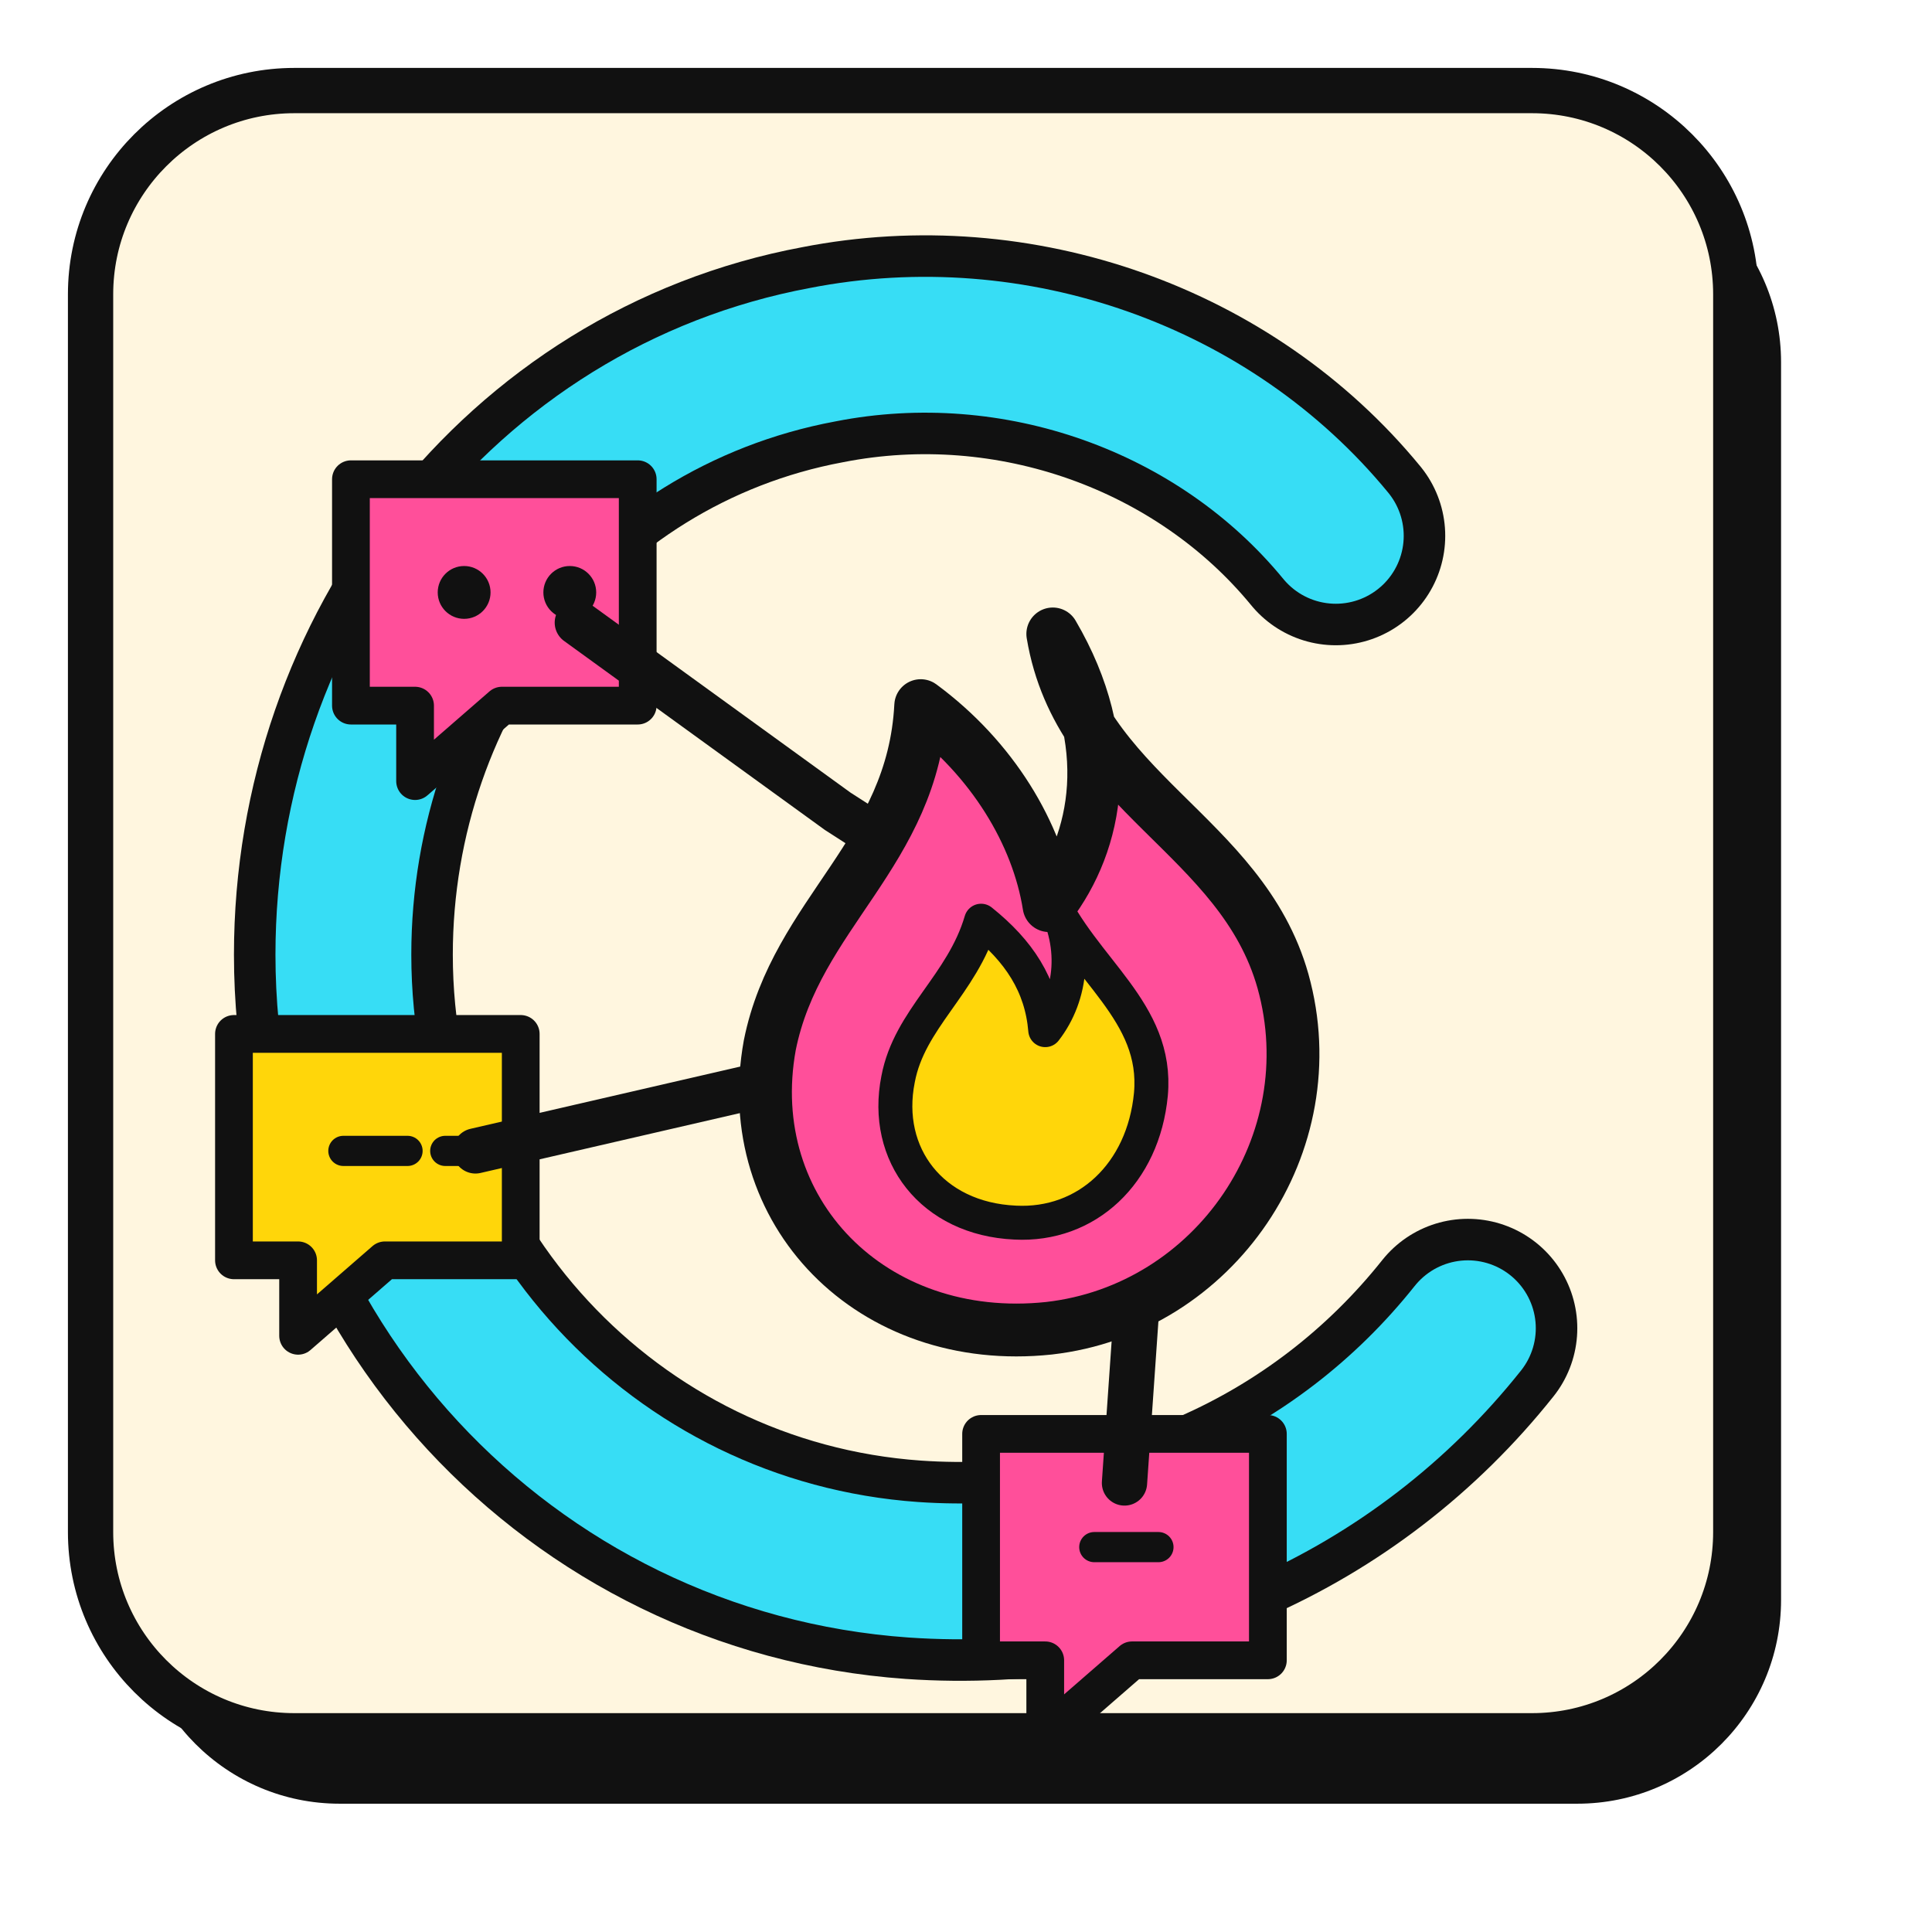
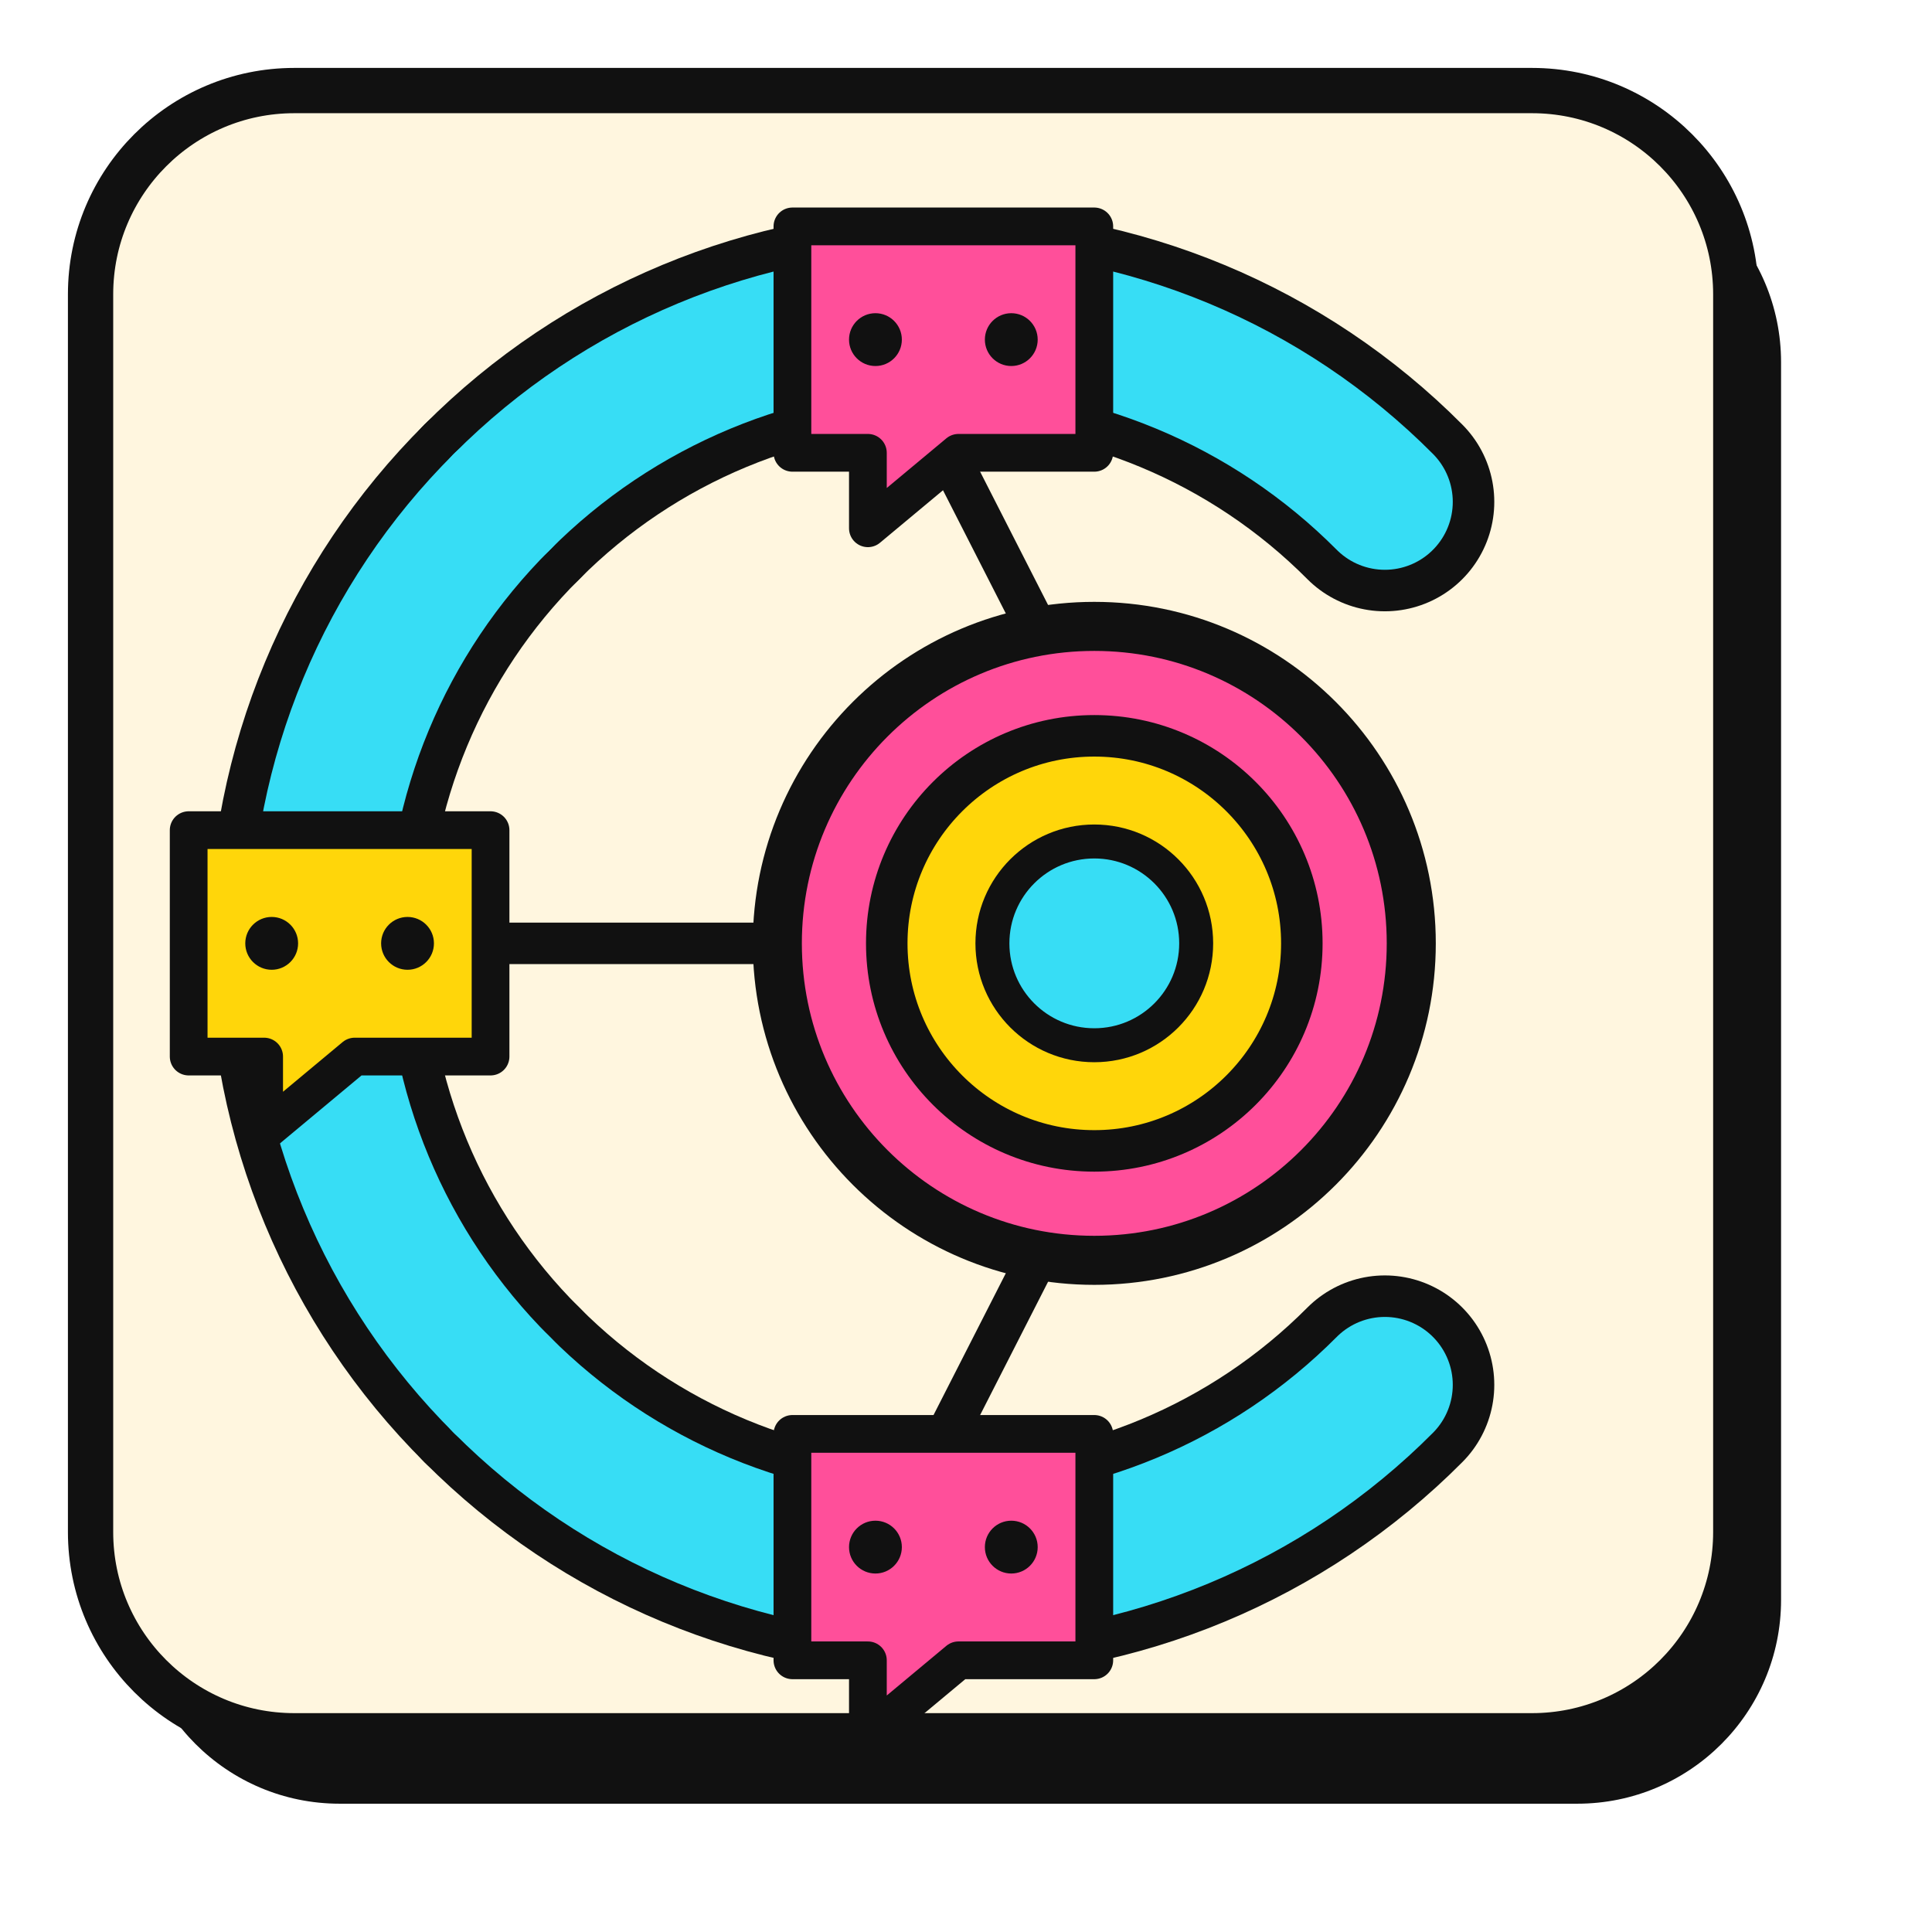
<svg xmlns="http://www.w3.org/2000/svg" width="512" height="512" viewBox="0 0 512 512" role="img" aria-labelledby="title desc">
  <rect x="36" y="42" width="436" height="436" rx="54" fill="#111111" />
  <rect x="24" y="24" width="436" height="436" rx="54" fill="#FFF6DF" stroke="#111111" stroke-width="12" />
-   <path d="M354 142C322 103 269 84 218 94C143 108 91 176 91 253C91 339 157 410 242 416C300 420 354 396 389 352" fill="none" stroke="#111111" stroke-width="58" stroke-linecap="round" />
-   <path d="M354 142C322 103 269 84 218 94C143 108 91 176 91 253C91 339 157 410 242 416C300 420 354 396 389 352" fill="none" stroke="#37DDF5" stroke-width="36" stroke-linecap="round" />
+   <g fill="none" stroke-linecap="round">
+     <path d="M367 133A165 165 0 0 0 133 133" stroke="#111111" stroke-width="58" />
+     <path d="M133 133A165 165 0 0 0 133 367" stroke="#111111" stroke-width="58" />
+     <path d="M133 367A165 165 0 0 0 367 367" stroke="#111111" stroke-width="58" />
+     <path d="M367 133A165 165 0 0 0 133 133" stroke="#37DDF5" stroke-width="36" />
+     <path d="M133 133A165 165 0 0 0 133 367" stroke="#37DDF5" stroke-width="36" />
+     <path d="M133 367A165 165 0 0 0 367 367" stroke="#37DDF5" stroke-width="36" />
+   </g>
+   <g fill="none" stroke="#111111" stroke-width="11" stroke-linecap="round">
+     <path d="M250 118L276 169" />
+     <path d="M118 250H206" />
+     <path d="M250 382L276 331" />
+   </g>
  <g stroke="#111111" stroke-width="10" stroke-linejoin="round">
-     <path d="M93 127H169V187H133L110 207V187H93Z" fill="#FF4F9A" />
-     <path d="M62 274H138V334H102L79 354V334H62Z" fill="#FFD60A" />
-     <path d="M260 380H336V440H300L277 460V440H260Z" fill="#FF4F9A" />
+     <path d="M210 60H290V120H254L230 140V120H210Z" fill="#FF4F9A" />
+     <path d="M50 220H130V280H94L70 300V280H50Z" fill="#FFD60A" />
+     <path d="M210 380H290V440H254L230 460V440H210Z" fill="#FF4F9A" />
  </g>
-   <g fill="none" stroke="#111111" stroke-width="12" stroke-linecap="round" stroke-linejoin="round">
-     <path d="M153 165L222 215L264 242" />
-     <path d="M126 305L204 287L264 268" />
-     <path d="M298 393L303 321L288 283" />
+   <g fill="#111111">
+     <circle cx="232" cy="90" r="7" />
+     <circle cx="268" cy="90" r="7" />
+     <circle cx="72" cy="250" r="7" />
+     <circle cx="108" cy="250" r="7" />
+     <circle cx="232" cy="410" r="7" />
+     <circle cx="268" cy="410" r="7" />
  </g>
-   <path d="M279 168C286 210 329 221 340 260C352 303 322 347 278 352C231 357 196 321 204 277C211 242 242 226 244 187C263 201 275 221 278 240C291 223 296 197 279 168Z" fill="#FF4F9A" stroke="#111111" stroke-width="14" stroke-linejoin="round" />
-   <path d="M278 237C287 257 307 268 305 290C303 311 288 325 269 324C247 323 234 306 238 286C241 270 255 261 260 244C270 252 276 261 277 273C284 264 286 250 278 237Z" fill="#FFD60A" stroke="#111111" stroke-width="9" stroke-linejoin="round" />
-   <circle cx="123" cy="157" r="7" fill="#111111" />
-   <circle cx="151" cy="157" r="7" fill="#111111" />
-   <path d="M91 305H108M118 305H127" stroke="#111111" stroke-width="8" stroke-linecap="round" />
-   <path d="M290 410H307" stroke="#111111" stroke-width="8" stroke-linecap="round" />
+   <circle cx="290" cy="250" r="84" fill="#FF4F9A" stroke="#111111" stroke-width="13" />
+   <circle cx="290" cy="250" r="55" fill="#FFD60A" stroke="#111111" stroke-width="11" />
+   <circle cx="290" cy="250" r="27" fill="#37DDF5" stroke="#111111" stroke-width="9" />
</svg>
